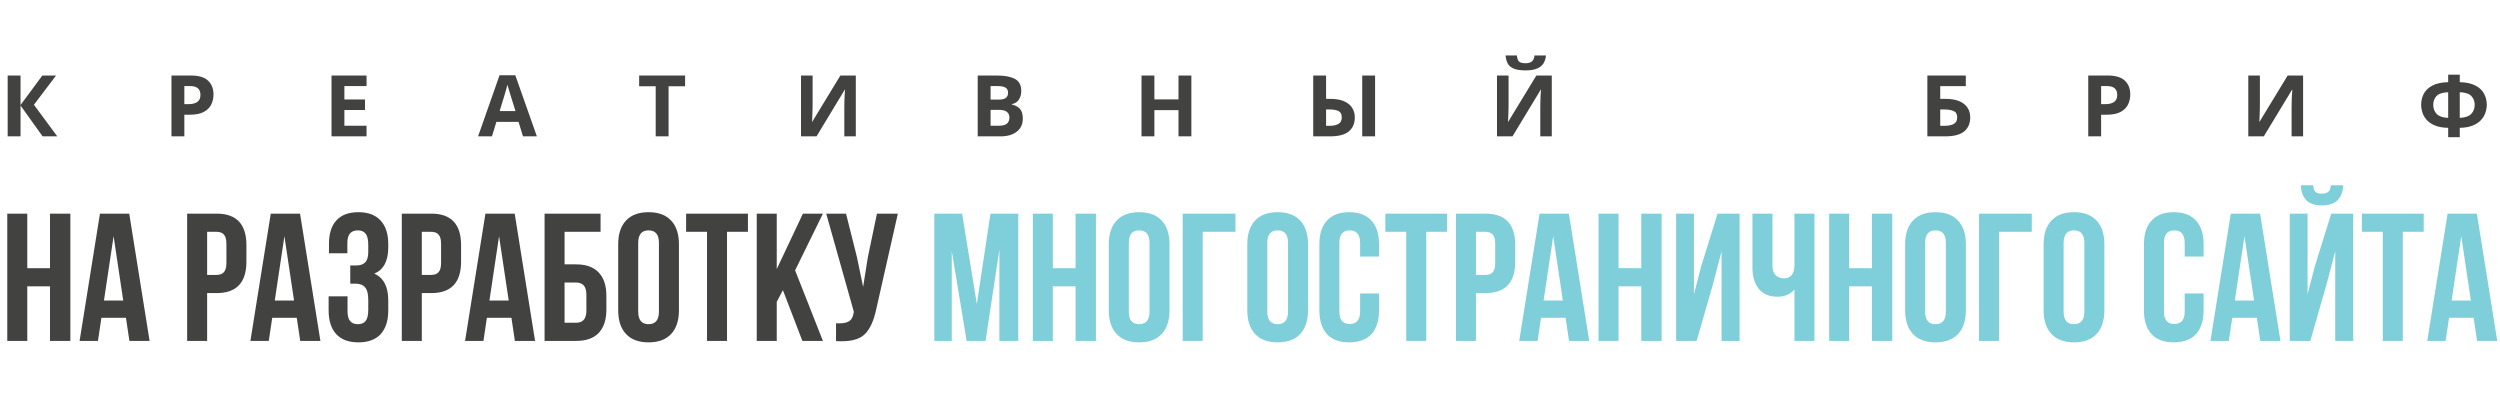
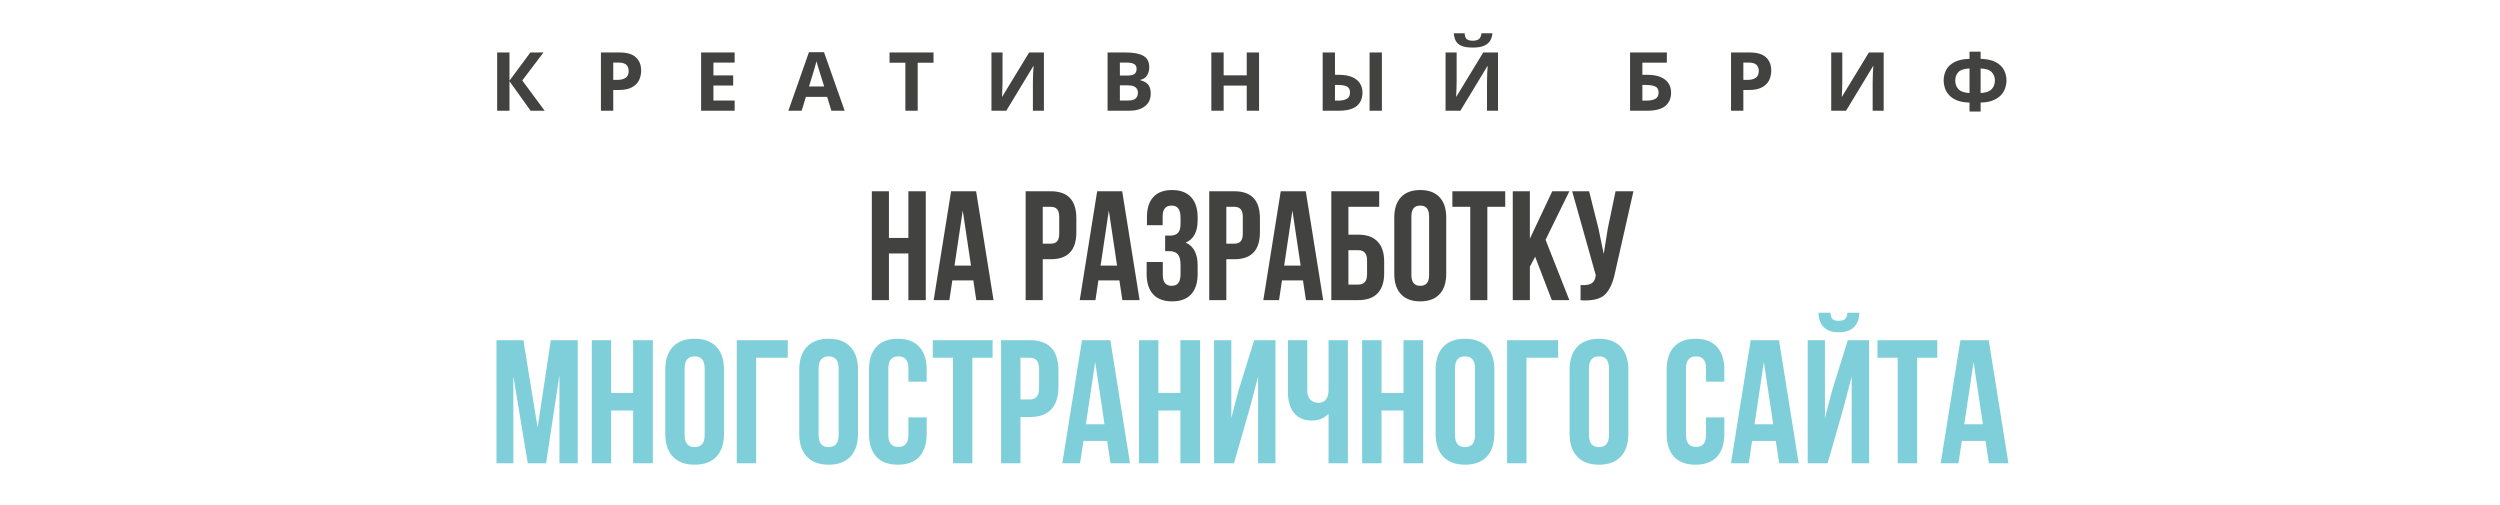
- <svg xmlns="http://www.w3.org/2000/svg" width="880" height="140" viewBox="0 0 880 140" fill="none">
-   <path d="M20.16 48H15L7.23 37.14V48H2.7V26.58H7.23V36.96L14.91 26.58H19.74L11.94 36.87L20.16 48ZM67.196 26.58C69.956 26.58 71.966 27.18 73.226 28.38C74.506 29.56 75.146 31.19 75.146 33.27C75.146 34.53 74.886 35.7 74.366 36.78C73.846 37.86 72.976 38.73 71.756 39.39C70.556 40.05 68.916 40.38 66.836 40.38H64.886V48H60.356V26.58H67.196ZM66.956 30.3H64.886V36.66H66.386C67.666 36.66 68.676 36.41 69.416 35.91C70.176 35.39 70.556 34.56 70.556 33.42C70.556 31.34 69.356 30.3 66.956 30.3ZM129.024 48H116.694V26.58H129.024V30.3H121.224V35.01H128.484V38.73H121.224V44.25H129.024V48ZM184.091 48L182.531 42.9H174.731L173.171 48H168.281L175.841 26.49H181.391L188.981 48H184.091ZM181.451 39.09L179.891 34.11C179.791 33.77 179.661 33.34 179.501 32.82C179.341 32.3 179.181 31.77 179.021 31.23C178.861 30.69 178.731 30.22 178.631 29.82C178.531 30.22 178.391 30.72 178.211 31.32C178.051 31.9 177.891 32.46 177.731 33C177.591 33.52 177.481 33.89 177.401 34.11L175.871 39.09H181.451ZM235.335 48H230.805V30.36H224.985V26.58H241.155V30.36H235.335V48ZM281.958 26.58H286.038V36.93C286.038 37.43 286.028 37.99 286.008 38.61C285.988 39.23 285.968 39.84 285.948 40.44C285.928 41.02 285.908 41.53 285.888 41.97C285.868 42.39 285.848 42.68 285.828 42.84H285.918L295.818 26.58H301.248V48H297.198V37.71C297.198 37.17 297.208 36.58 297.228 35.94C297.248 35.28 297.268 34.65 297.288 34.05C297.328 33.45 297.358 32.93 297.378 32.49C297.418 32.03 297.448 31.73 297.468 31.59H297.348L287.418 48H281.958V26.58ZM344.155 26.58H350.815C353.655 26.58 355.805 26.98 357.265 27.78C358.745 28.58 359.485 29.99 359.485 32.01C359.485 33.23 359.195 34.26 358.615 35.1C358.055 35.94 357.245 36.45 356.185 36.63V36.78C356.885 36.94 357.525 37.2 358.105 37.56C358.705 37.9 359.175 38.41 359.515 39.09C359.855 39.77 360.025 40.67 360.025 41.79C360.025 43.73 359.315 45.25 357.895 46.35C356.495 47.45 354.585 48 352.165 48H344.155V26.58ZM348.685 35.07H351.325C352.645 35.07 353.555 34.87 354.055 34.47C354.575 34.05 354.835 33.43 354.835 32.61C354.835 31.79 354.535 31.2 353.935 30.84C353.335 30.48 352.385 30.3 351.085 30.3H348.685V35.07ZM348.685 38.67V44.25H351.655C353.015 44.25 353.965 43.99 354.505 43.47C355.045 42.93 355.315 42.22 355.315 41.34C355.315 40.54 355.035 39.9 354.475 39.42C353.935 38.92 352.945 38.67 351.505 38.67H348.685ZM419.361 48H414.831V38.76H406.341V48H401.811V26.58H406.341V34.98H414.831V26.58H419.361V48ZM462.251 48V26.58H466.781V34.8H468.251C470.231 34.8 471.851 35.08 473.111 35.64C474.391 36.2 475.341 36.97 475.961 37.95C476.581 38.93 476.891 40.05 476.891 41.31C476.891 43.43 476.191 45.08 474.791 46.26C473.391 47.42 471.161 48 468.101 48H462.251ZM479.501 48V26.58H484.031V48H479.501ZM466.781 44.28H467.981C469.321 44.28 470.371 44.06 471.131 43.62C471.911 43.18 472.301 42.41 472.301 41.31C472.301 40.17 471.901 39.42 471.101 39.06C470.321 38.7 469.211 38.52 467.771 38.52H466.781V44.28ZM526.938 26.58H531.018V36.93C531.018 37.43 531.008 37.99 530.988 38.61C530.968 39.23 530.948 39.84 530.928 40.44C530.908 41.02 530.888 41.53 530.868 41.97C530.848 42.39 530.828 42.68 530.808 42.84H530.898L540.798 26.58H546.228V48H542.178V37.71C542.178 37.17 542.188 36.58 542.208 35.94C542.228 35.28 542.248 34.65 542.268 34.05C542.308 33.45 542.338 32.93 542.358 32.49C542.398 32.03 542.428 31.73 542.448 31.59H542.328L532.398 48H526.938V26.58ZM544.188 19.53C544.088 20.57 543.798 21.49 543.318 22.29C542.838 23.07 542.088 23.68 541.068 24.12C540.048 24.56 538.678 24.78 536.958 24.78C535.198 24.78 533.818 24.57 532.818 24.15C531.838 23.73 531.138 23.13 530.718 22.35C530.298 21.55 530.048 20.61 529.968 19.53H533.958C534.038 20.63 534.308 21.36 534.768 21.72C535.248 22.08 536.008 22.26 537.048 22.26C537.908 22.26 538.608 22.07 539.148 21.69C539.708 21.29 540.038 20.57 540.138 19.53H544.188ZM678.432 48V26.58H691.962V30.33H682.962V34.8H684.762C686.782 34.8 688.432 35.08 689.712 35.64C691.012 36.2 691.972 36.97 692.592 37.95C693.212 38.93 693.522 40.05 693.522 41.31C693.522 43.43 692.812 45.08 691.392 46.26C689.992 47.42 687.752 48 684.672 48H678.432ZM682.962 44.28H684.492C685.872 44.28 686.952 44.06 687.732 43.62C688.532 43.18 688.932 42.41 688.932 41.31C688.932 40.17 688.502 39.42 687.642 39.06C686.782 38.7 685.612 38.52 684.132 38.52H682.962V44.28ZM741.903 26.58C744.663 26.58 746.673 27.18 747.933 28.38C749.213 29.56 749.853 31.19 749.853 33.27C749.853 34.53 749.593 35.7 749.073 36.78C748.553 37.86 747.683 38.73 746.463 39.39C745.263 40.05 743.623 40.38 741.543 40.38H739.593V48H735.063V26.58H741.903ZM741.663 30.3H739.593V36.66H741.093C742.373 36.66 743.383 36.41 744.123 35.91C744.883 35.39 745.263 34.56 745.263 33.42C745.263 31.34 744.063 30.3 741.663 30.3ZM791.401 26.58H795.481V36.93C795.481 37.43 795.471 37.99 795.451 38.61C795.431 39.23 795.411 39.84 795.391 40.44C795.371 41.02 795.351 41.53 795.331 41.97C795.311 42.39 795.291 42.68 795.271 42.84H795.361L805.261 26.58H810.691V48H806.641V37.71C806.641 37.17 806.651 36.58 806.671 35.94C806.691 35.28 806.711 34.65 806.731 34.05C806.771 33.45 806.801 32.93 806.821 32.49C806.861 32.03 806.891 31.73 806.911 31.59H806.791L796.861 48H791.401V26.58ZM865.838 26.28V28.92C868.158 28.98 870.018 29.39 871.418 30.15C872.818 30.89 873.818 31.85 874.418 33.03C875.038 34.21 875.348 35.5 875.348 36.9C875.348 37.8 875.188 38.72 874.868 39.66C874.568 40.6 874.048 41.47 873.308 42.27C872.588 43.05 871.618 43.69 870.398 44.19C869.178 44.69 867.658 44.96 865.838 45V48.3H861.758V45C859.918 44.96 858.378 44.69 857.138 44.19C855.918 43.69 854.948 43.04 854.228 42.24C853.508 41.44 852.998 40.58 852.698 39.66C852.398 38.72 852.248 37.8 852.248 36.9C852.248 35.5 852.548 34.21 853.148 33.03C853.768 31.85 854.768 30.89 856.148 30.15C857.548 29.39 859.418 28.98 861.758 28.92V26.28H865.838ZM861.758 32.46C859.798 32.54 858.428 32.99 857.648 33.81C856.888 34.63 856.508 35.65 856.508 36.87C856.508 38.21 856.918 39.3 857.738 40.14C858.578 40.96 859.918 41.41 861.758 41.49V32.46ZM865.838 32.46V41.49C867.678 41.41 869.008 40.96 869.828 40.14C870.668 39.3 871.088 38.21 871.088 36.87C871.088 35.65 870.698 34.63 869.918 33.81C869.158 32.99 867.798 32.54 865.838 32.46ZM9.6 100.8V120H2.56V75.2H9.6V94.4H17.6V75.2H24.768V120H17.6V100.8H9.6ZM45.489 75.2L52.657 120H45.553L44.337 111.872H35.697L34.48 120H28.017L35.184 75.2H45.489ZM39.984 83.136L36.593 105.792H43.377L39.984 83.136ZM76.24 75.2C83.238 75.2 86.737 78.891 86.737 86.272V92.096C86.737 99.477 83.238 103.168 76.24 103.168H72.912V120H65.873V75.2H76.24ZM76.24 81.6H72.912V96.768H76.24C77.392 96.768 78.246 96.448 78.8 95.808C79.398 95.168 79.697 94.08 79.697 92.544V85.824C79.697 84.288 79.398 83.2 78.8 82.56C78.246 81.92 77.392 81.6 76.24 81.6ZM105.614 75.2L112.782 120H105.678L104.462 111.872H95.822L94.606 120H88.141L95.309 75.2H105.614ZM100.11 83.136L96.718 105.792H103.502L100.11 83.136ZM129.628 88.704V86.208C129.628 84.288 129.308 82.965 128.668 82.24C128.071 81.472 127.175 81.088 125.98 81.088C123.505 81.088 122.268 82.56 122.268 85.504V89.152H115.804V85.824C115.804 82.197 116.679 79.445 118.428 77.568C120.177 75.648 122.759 74.688 126.172 74.688C129.585 74.688 132.188 75.669 133.98 77.632C135.772 79.552 136.668 82.325 136.668 85.952V87.104C136.668 91.883 135.025 94.955 131.74 96.32C135.025 97.771 136.668 100.907 136.668 105.728V109.248C136.668 112.875 135.772 115.669 133.98 117.632C132.188 119.552 129.585 120.512 126.172 120.512C122.759 120.512 120.156 119.552 118.364 117.632C116.572 115.669 115.676 112.875 115.676 109.248V104.32H122.332V109.696C122.332 112.64 123.548 114.112 125.98 114.112C127.175 114.112 128.071 113.749 128.668 113.024C129.308 112.256 129.628 110.933 129.628 109.056V105.536C129.628 103.488 129.265 102.037 128.54 101.184C127.815 100.288 126.641 99.84 125.02 99.84H123.292V93.44H125.404C126.812 93.44 127.857 93.077 128.54 92.352C129.265 91.627 129.628 90.411 129.628 88.704ZM151.803 75.2C158.8 75.2 162.299 78.891 162.299 86.272V92.096C162.299 99.477 158.8 103.168 151.803 103.168H148.475V120H141.435V75.2H151.803ZM151.803 81.6H148.475V96.768H151.803C152.955 96.768 153.808 96.448 154.363 95.808C154.96 95.168 155.259 94.08 155.259 92.544V85.824C155.259 84.288 154.96 83.2 154.363 82.56C153.808 81.92 152.955 81.6 151.803 81.6ZM181.176 75.2L188.344 120H181.24L180.024 111.872H171.384L170.168 120H163.704L170.872 75.2H181.176ZM175.672 83.136L172.28 105.792H179.064L175.672 83.136ZM202.823 120H191.687V75.2H211.399V81.6H198.727V93.056H202.823C206.321 93.056 208.967 94.016 210.759 95.936C212.551 97.813 213.447 100.544 213.447 104.128V108.928C213.447 112.512 212.551 115.264 210.759 117.184C208.967 119.061 206.321 120 202.823 120ZM198.727 113.6H202.823C205.212 113.6 206.407 112.192 206.407 109.376V103.68C206.407 100.864 205.212 99.456 202.823 99.456H198.727V113.6ZM224.649 85.504V109.696C224.649 112.64 225.865 114.112 228.297 114.112C230.729 114.112 231.945 112.64 231.945 109.696V85.504C231.945 82.56 230.729 81.088 228.297 81.088C225.865 81.088 224.649 82.56 224.649 85.504ZM217.609 109.248V85.952C217.609 82.368 218.526 79.595 220.361 77.632C222.196 75.669 224.841 74.688 228.297 74.688C231.753 74.688 234.398 75.669 236.233 77.632C238.068 79.595 238.985 82.368 238.985 85.952V109.248C238.985 112.832 238.068 115.605 236.233 117.568C234.398 119.531 231.753 120.512 228.297 120.512C224.841 120.512 222.196 119.531 220.361 117.568C218.526 115.605 217.609 112.832 217.609 109.248ZM241.512 81.6V75.2H263.272V81.6H255.912V120H248.872V81.6H241.512ZM282.437 120L275.589 102.144L273.413 106.24V120H266.373V75.2H273.413V94.72L282.628 75.2H289.669L279.877 95.168L289.669 120H282.437ZM316.041 75.2L308.489 108.608C307.593 112.96 306.163 116.032 304.201 117.824C302.238 119.616 298.931 120.363 294.281 120.064V113.792C296.201 113.92 297.651 113.728 298.633 113.216C299.614 112.704 300.233 111.68 300.489 110.144L300.553 109.76L290.825 75.2H297.801L301.641 90.496L303.817 100.992L305.481 90.56L308.681 75.2H316.041Z" fill="#424241" />
-   <path d="M338.663 75.2L343.847 107.008L348.647 75.2H358.439V120H351.783V87.872L346.919 120H340.263L335.015 88.32V120H328.871V75.2H338.663ZM370.6 100.8V120H363.56V75.2H370.6V94.4H378.6V75.2H385.768V120H378.6V100.8H370.6ZM397.337 85.504V109.696C397.337 112.64 398.553 114.112 400.985 114.112C403.417 114.112 404.633 112.64 404.633 109.696V85.504C404.633 82.56 403.417 81.088 400.985 81.088C398.553 81.088 397.337 82.56 397.337 85.504ZM390.297 109.248V85.952C390.297 82.368 391.214 79.595 393.049 77.632C394.883 75.669 397.529 74.688 400.985 74.688C404.441 74.688 407.086 75.669 408.921 77.632C410.755 79.595 411.673 82.368 411.673 85.952V109.248C411.673 112.832 410.755 115.605 408.921 117.568C407.086 119.531 404.441 120.512 400.985 120.512C397.529 120.512 394.883 119.531 393.049 117.568C391.214 115.605 390.297 112.832 390.297 109.248ZM423.352 120H416.312V75.2H434.872V81.6H423.352V120ZM446.087 85.504V109.696C446.087 112.64 447.303 114.112 449.735 114.112C452.167 114.112 453.383 112.64 453.383 109.696V85.504C453.383 82.56 452.167 81.088 449.735 81.088C447.303 81.088 446.087 82.56 446.087 85.504ZM439.047 109.248V85.952C439.047 82.368 439.964 79.595 441.799 77.632C443.633 75.669 446.279 74.688 449.735 74.688C453.191 74.688 455.836 75.669 457.671 77.632C459.505 79.595 460.423 82.368 460.423 85.952V109.248C460.423 112.832 459.505 115.605 457.671 117.568C455.836 119.531 453.191 120.512 449.735 120.512C446.279 120.512 443.633 119.531 441.799 117.568C439.964 115.605 439.047 112.832 439.047 109.248ZM478.758 103.296H485.414V109.248C485.414 112.875 484.518 115.669 482.726 117.632C480.934 119.552 478.331 120.512 474.918 120.512C471.504 120.512 468.902 119.552 467.11 117.632C465.318 115.669 464.422 112.875 464.422 109.248V85.952C464.422 82.325 465.318 79.552 467.11 77.632C468.902 75.669 471.504 74.688 474.918 74.688C478.331 74.688 480.934 75.669 482.726 77.632C484.518 79.552 485.414 82.325 485.414 85.952V90.304H478.758V85.504C478.758 82.56 477.542 81.088 475.11 81.088C472.678 81.088 471.462 82.56 471.462 85.504V109.696C471.462 112.597 472.678 114.048 475.11 114.048C477.542 114.048 478.758 112.597 478.758 109.696V103.296ZM487.637 81.6V75.2H509.397V81.6H502.037V120H494.997V81.6H487.637ZM522.866 75.2C529.863 75.2 533.362 78.891 533.362 86.272V92.096C533.362 99.477 529.863 103.168 522.866 103.168H519.538V120H512.498V75.2H522.866ZM522.866 81.6H519.538V96.768H522.866C524.018 96.768 524.871 96.448 525.426 95.808C526.023 95.168 526.322 94.08 526.322 92.544V85.824C526.322 84.288 526.023 83.2 525.426 82.56C524.871 81.92 524.018 81.6 522.866 81.6ZM552.239 75.2L559.407 120H552.303L551.087 111.872H542.447L541.231 120H534.767L541.935 75.2H552.239ZM546.735 83.136L543.343 105.792H550.127L546.735 83.136ZM569.725 100.8V120H562.685V75.2H569.725V94.4H577.725V75.2H584.893V120H577.725V100.8H569.725ZM603.118 99.456L597.23 120H589.998V75.2H596.27V103.552L598.83 93.696L604.59 75.2H612.334V120H605.998V88.448L603.118 99.456ZM631.646 75.2H638.686V120H631.646V101.952C630.11 103.616 628.105 104.448 625.63 104.448C622.814 104.448 620.638 103.531 619.102 101.696C617.609 99.819 616.862 97.301 616.862 94.144V75.2H623.902V93.568C623.902 95.019 624.286 96.128 625.054 96.896C625.822 97.621 626.803 97.984 627.998 97.984C629.15 97.984 630.046 97.6 630.686 96.832C631.326 96.021 631.646 94.869 631.646 93.376V75.2ZM650.913 100.8V120H643.873V75.2H650.913V94.4H658.913V75.2H666.081V120H658.913V100.8H650.913ZM677.649 85.504V109.696C677.649 112.64 678.865 114.112 681.297 114.112C683.729 114.112 684.945 112.64 684.945 109.696V85.504C684.945 82.56 683.729 81.088 681.297 81.088C678.865 81.088 677.649 82.56 677.649 85.504ZM670.609 109.248V85.952C670.609 82.368 671.526 79.595 673.361 77.632C675.196 75.669 677.841 74.688 681.297 74.688C684.753 74.688 687.398 75.669 689.233 77.632C691.068 79.595 691.985 82.368 691.985 85.952V109.248C691.985 112.832 691.068 115.605 689.233 117.568C687.398 119.531 684.753 120.512 681.297 120.512C677.841 120.512 675.196 119.531 673.361 117.568C671.526 115.605 670.609 112.832 670.609 109.248ZM703.664 120H696.624V75.2H715.184V81.6H703.664V120ZM726.399 85.504V109.696C726.399 112.64 727.615 114.112 730.047 114.112C732.479 114.112 733.695 112.64 733.695 109.696V85.504C733.695 82.56 732.479 81.088 730.047 81.088C727.615 81.088 726.399 82.56 726.399 85.504ZM719.359 109.248V85.952C719.359 82.368 720.276 79.595 722.111 77.632C723.946 75.669 726.591 74.688 730.047 74.688C733.503 74.688 736.148 75.669 737.983 77.632C739.818 79.595 740.735 82.368 740.735 85.952V109.248C740.735 112.832 739.818 115.605 737.983 117.568C736.148 119.531 733.503 120.512 730.047 120.512C726.591 120.512 723.946 119.531 722.111 117.568C720.276 115.605 719.359 112.832 719.359 109.248ZM769.008 103.296H775.664V109.248C775.664 112.875 774.768 115.669 772.976 117.632C771.184 119.552 768.581 120.512 765.168 120.512C761.754 120.512 759.152 119.552 757.36 117.632C755.568 115.669 754.672 112.875 754.672 109.248V85.952C754.672 82.325 755.568 79.552 757.36 77.632C759.152 75.669 761.754 74.688 765.168 74.688C768.581 74.688 771.184 75.669 772.976 77.632C774.768 79.552 775.664 82.325 775.664 85.952V90.304H769.008V85.504C769.008 82.56 767.792 81.088 765.36 81.088C762.928 81.088 761.712 82.56 761.712 85.504V109.696C761.712 112.597 762.928 114.048 765.36 114.048C767.792 114.048 769.008 112.597 769.008 109.696V103.296ZM795.551 75.2L802.719 120H795.615L794.399 111.872H785.759L784.543 120H778.079L785.247 75.2H795.551ZM790.047 83.136L786.655 105.792H793.439L790.047 83.136ZM813.23 120H805.998V75.2H812.27V103.552L814.83 93.696L820.59 75.2H828.334V120H821.998V88.448L819.118 99.456L813.23 120ZM820.462 65.216C820.376 66.325 820.078 67.093 819.566 67.52C819.054 67.947 818.286 68.16 817.262 68.16C816.28 68.16 815.555 67.968 815.086 67.584C814.616 67.157 814.339 66.368 814.254 65.216H809.902C809.987 67.477 810.627 69.227 811.822 70.464C813.059 71.701 814.872 72.32 817.262 72.32C819.694 72.32 821.55 71.701 822.83 70.464C824.11 69.184 824.75 67.435 824.75 65.216H820.462ZM831.387 81.6V75.2H853.147V81.6H845.787V120H838.747V81.6H831.387ZM871.864 75.2L879.032 120H871.928L870.712 111.872H862.072L860.856 120H854.392L861.56 75.2H871.864ZM866.36 83.136L862.968 105.792H869.752L866.36 83.136Z" fill="#7ECFDA" />
+ <svg xmlns="http://www.w3.org/2000/svg" width="858" height="173" viewBox="0 0 858 173" fill="none">
+   <path d="M186.921 38H182.105L174.853 27.864V38H170.625V18.008H174.853V27.696L182.021 18.008H186.529L179.249 27.612L186.921 38ZM212.622 18.008C215.198 18.008 217.074 18.568 218.25 19.688C219.444 20.789 220.042 22.311 220.042 24.252C220.042 25.428 219.799 26.52 219.314 27.528C218.828 28.536 218.016 29.348 216.878 29.964C215.758 30.58 214.227 30.888 212.286 30.888H210.466V38H206.238V18.008H212.622ZM212.398 21.48H210.466V27.416H211.866C213.06 27.416 214.003 27.183 214.694 26.716C215.403 26.231 215.758 25.456 215.758 24.392C215.758 22.451 214.638 21.48 212.398 21.48ZM252.128 38H240.62V18.008H252.128V21.48H244.848V25.876H251.624V29.348H244.848V34.5H252.128V38ZM285.324 38L283.868 33.24H276.588L275.132 38H270.568L277.624 17.924H282.804L289.888 38H285.324ZM282.86 29.684L281.404 25.036C281.31 24.719 281.189 24.317 281.04 23.832C280.89 23.347 280.741 22.852 280.592 22.348C280.442 21.844 280.321 21.405 280.228 21.032C280.134 21.405 280.004 21.872 279.836 22.432C279.686 22.973 279.537 23.496 279.388 24C279.257 24.485 279.154 24.831 279.08 25.036L277.652 29.684H282.86ZM314.951 38H310.723V21.536H305.291V18.008H320.383V21.536H314.951V38ZM340.266 18.008H344.074V27.668C344.074 28.135 344.064 28.657 344.046 29.236C344.027 29.815 344.008 30.384 343.99 30.944C343.971 31.485 343.952 31.961 343.934 32.372C343.915 32.764 343.896 33.035 343.878 33.184H343.962L353.202 18.008H358.27V38H354.49V28.396C354.49 27.892 354.499 27.341 354.518 26.744C354.536 26.128 354.555 25.54 354.574 24.98C354.611 24.42 354.639 23.935 354.658 23.524C354.695 23.095 354.723 22.815 354.742 22.684H354.63L345.362 38H340.266V18.008ZM380.116 18.008H386.332C388.983 18.008 390.99 18.381 392.352 19.128C393.734 19.875 394.424 21.191 394.424 23.076C394.424 24.215 394.154 25.176 393.612 25.96C393.09 26.744 392.334 27.22 391.344 27.388V27.528C391.998 27.677 392.595 27.92 393.136 28.256C393.696 28.573 394.135 29.049 394.452 29.684C394.77 30.319 394.928 31.159 394.928 32.204C394.928 34.015 394.266 35.433 392.94 36.46C391.634 37.487 389.851 38 387.592 38H380.116V18.008ZM384.344 25.932H386.808C388.04 25.932 388.89 25.745 389.356 25.372C389.842 24.98 390.084 24.401 390.084 23.636C390.084 22.871 389.804 22.32 389.244 21.984C388.684 21.648 387.798 21.48 386.584 21.48H384.344V25.932ZM384.344 29.292V34.5H387.116C388.386 34.5 389.272 34.257 389.776 33.772C390.28 33.268 390.532 32.605 390.532 31.784C390.532 31.037 390.271 30.44 389.748 29.992C389.244 29.525 388.32 29.292 386.976 29.292H384.344ZM432.109 38H427.881V29.376H419.957V38H415.729V18.008H419.957V25.848H427.881V18.008H432.109V38ZM453.939 38V18.008H458.167V25.68H459.539C461.387 25.68 462.899 25.941 464.075 26.464C465.27 26.987 466.156 27.705 466.735 28.62C467.314 29.535 467.603 30.58 467.603 31.756C467.603 33.735 466.95 35.275 465.643 36.376C464.336 37.459 462.255 38 459.399 38H453.939ZM470.039 38V18.008H474.267V38H470.039ZM458.167 34.528H459.287C460.538 34.528 461.518 34.323 462.227 33.912C462.955 33.501 463.319 32.783 463.319 31.756C463.319 30.692 462.946 29.992 462.199 29.656C461.471 29.32 460.435 29.152 459.091 29.152H458.167V34.528ZM496.114 18.008H499.922V27.668C499.922 28.135 499.913 28.657 499.894 29.236C499.875 29.815 499.857 30.384 499.838 30.944C499.819 31.485 499.801 31.961 499.782 32.372C499.763 32.764 499.745 33.035 499.726 33.184H499.81L509.05 18.008H514.118V38H510.338V28.396C510.338 27.892 510.347 27.341 510.366 26.744C510.385 26.128 510.403 25.54 510.422 24.98C510.459 24.42 510.487 23.935 510.506 23.524C510.543 23.095 510.571 22.815 510.59 22.684H510.478L501.21 38H496.114V18.008ZM512.214 11.428C512.121 12.399 511.85 13.257 511.402 14.004C510.954 14.732 510.254 15.301 509.302 15.712C508.35 16.123 507.071 16.328 505.466 16.328C503.823 16.328 502.535 16.132 501.602 15.74C500.687 15.348 500.034 14.788 499.642 14.06C499.25 13.313 499.017 12.436 498.942 11.428H502.666C502.741 12.455 502.993 13.136 503.422 13.472C503.87 13.808 504.579 13.976 505.55 13.976C506.353 13.976 507.006 13.799 507.51 13.444C508.033 13.071 508.341 12.399 508.434 11.428H512.214ZM559.437 38V18.008H572.065V21.508H563.665V25.68H565.345C567.23 25.68 568.77 25.941 569.965 26.464C571.178 26.987 572.074 27.705 572.653 28.62C573.231 29.535 573.521 30.58 573.521 31.756C573.521 33.735 572.858 35.275 571.533 36.376C570.226 37.459 568.135 38 565.261 38H559.437ZM563.665 34.528H565.093C566.381 34.528 567.389 34.323 568.117 33.912C568.863 33.501 569.237 32.783 569.237 31.756C569.237 30.692 568.835 29.992 568.033 29.656C567.23 29.32 566.138 29.152 564.757 29.152H563.665V34.528ZM600.476 18.008C603.052 18.008 604.928 18.568 606.104 19.688C607.299 20.789 607.896 22.311 607.896 24.252C607.896 25.428 607.654 26.52 607.168 27.528C606.683 28.536 605.871 29.348 604.732 29.964C603.612 30.58 602.082 30.888 600.14 30.888H598.32V38H594.092V18.008H600.476ZM600.252 21.48H598.32V27.416H599.72C600.915 27.416 601.858 27.183 602.548 26.716C603.258 26.231 603.612 25.456 603.612 24.392C603.612 22.451 602.492 21.48 600.252 21.48ZM628.474 18.008H632.282V27.668C632.282 28.135 632.273 28.657 632.254 29.236C632.236 29.815 632.217 30.384 632.198 30.944C632.18 31.485 632.161 31.961 632.142 32.372C632.124 32.764 632.105 33.035 632.086 33.184H632.17L641.41 18.008H646.478V38H642.698V28.396C642.698 27.892 642.708 27.341 642.726 26.744C642.745 26.128 642.764 25.54 642.782 24.98C642.82 24.42 642.848 23.935 642.866 23.524C642.904 23.095 642.932 22.815 642.95 22.684H642.838L633.57 38H628.474V18.008ZM679.749 17.728V20.192C681.914 20.248 683.65 20.631 684.957 21.34C686.264 22.031 687.197 22.927 687.757 24.028C688.336 25.129 688.625 26.333 688.625 27.64C688.625 28.48 688.476 29.339 688.177 30.216C687.897 31.093 687.412 31.905 686.721 32.652C686.049 33.38 685.144 33.977 684.005 34.444C682.866 34.911 681.448 35.163 679.749 35.2V38.28H675.941V35.2C674.224 35.163 672.786 34.911 671.629 34.444C670.49 33.977 669.585 33.371 668.913 32.624C668.241 31.877 667.765 31.075 667.485 30.216C667.205 29.339 667.065 28.48 667.065 27.64C667.065 26.333 667.345 25.129 667.905 24.028C668.484 22.927 669.417 22.031 670.705 21.34C672.012 20.631 673.757 20.248 675.941 20.192V17.728H679.749ZM675.941 23.496C674.112 23.571 672.833 23.991 672.105 24.756C671.396 25.521 671.041 26.473 671.041 27.612C671.041 28.863 671.424 29.88 672.189 30.664C672.973 31.429 674.224 31.849 675.941 31.924V23.496ZM679.749 23.496V31.924C681.466 31.849 682.708 31.429 683.473 30.664C684.257 29.88 684.649 28.863 684.649 27.612C684.649 26.473 684.285 25.521 683.557 24.756C682.848 23.991 681.578 23.571 679.749 23.496ZM305.081 86.991V103H299.211V65.645H305.081V81.654H311.751V65.645H317.728V103H311.751V86.991H305.081ZM335.005 65.645L340.981 103H335.058L334.044 96.223H326.84L325.826 103H320.436L326.413 65.645H335.005ZM330.415 72.263L327.587 91.153H333.244L330.415 72.263ZM360.646 65.645C366.48 65.645 369.398 68.723 369.398 74.877V79.734C369.398 85.888 366.48 88.965 360.646 88.965H357.871V103H352.001V65.645H360.646ZM360.646 70.982H357.871V83.629H360.646C361.607 83.629 362.318 83.362 362.781 82.829C363.279 82.295 363.528 81.388 363.528 80.107V74.504C363.528 73.223 363.279 72.316 362.781 71.782C362.318 71.249 361.607 70.982 360.646 70.982ZM385.137 65.645L391.114 103H385.191L384.177 96.223H376.973L375.959 103H370.569L376.546 65.645H385.137ZM380.548 72.263L377.72 91.153H383.376L380.548 72.263ZM405.161 76.905V74.824C405.161 73.223 404.894 72.12 404.36 71.516C403.862 70.875 403.115 70.555 402.119 70.555C400.056 70.555 399.024 71.782 399.024 74.237V77.279H393.634V74.504C393.634 71.48 394.364 69.185 395.822 67.62C397.281 66.019 399.433 65.219 402.279 65.219C405.125 65.219 407.295 66.037 408.79 67.673C410.284 69.274 411.031 71.587 411.031 74.611V75.571C411.031 79.556 409.661 82.117 406.922 83.255C409.661 84.465 411.031 87.08 411.031 91.1V94.035C411.031 97.059 410.284 99.389 408.79 101.026C407.295 102.626 405.125 103.427 402.279 103.427C399.433 103.427 397.263 102.626 395.769 101.026C394.275 99.389 393.528 97.059 393.528 94.035V89.926H399.077V94.409C399.077 96.863 400.091 98.091 402.119 98.091C403.115 98.091 403.862 97.788 404.36 97.183C404.894 96.543 405.161 95.44 405.161 93.875V90.94C405.161 89.232 404.858 88.023 404.254 87.311C403.649 86.564 402.671 86.191 401.319 86.191H399.878V80.854H401.639C402.813 80.854 403.684 80.552 404.254 79.947C404.858 79.342 405.161 78.328 405.161 76.905ZM423.65 65.645C429.485 65.645 432.402 68.723 432.402 74.877V79.734C432.402 85.888 429.485 88.965 423.65 88.965H420.876V103H415.006V65.645H423.65ZM423.65 70.982H420.876V83.629H423.65C424.611 83.629 425.323 83.362 425.785 82.829C426.283 82.295 426.532 81.388 426.532 80.107V74.504C426.532 73.223 426.283 72.316 425.785 71.782C425.323 71.249 424.611 70.982 423.65 70.982ZM448.142 65.645L454.119 103H448.195L447.181 96.223H439.977L438.963 103H433.574L439.55 65.645H448.142ZM443.553 72.263L440.724 91.153H446.381L443.553 72.263ZM466.191 103H456.906V65.645H473.342V70.982H462.776V80.534H466.191C469.108 80.534 471.314 81.334 472.808 82.935C474.302 84.501 475.049 86.778 475.049 89.766V93.768C475.049 96.757 474.302 99.051 472.808 100.652C471.314 102.217 469.108 103 466.191 103ZM462.776 97.664H466.191C468.183 97.664 469.179 96.49 469.179 94.142V89.392C469.179 87.044 468.183 85.87 466.191 85.87H462.776V97.664ZM484.39 74.237V94.409C484.39 96.863 485.404 98.091 487.432 98.091C489.46 98.091 490.473 96.863 490.473 94.409V74.237C490.473 71.782 489.46 70.555 487.432 70.555C485.404 70.555 484.39 71.782 484.39 74.237ZM478.52 94.035V74.611C478.52 71.622 479.285 69.31 480.815 67.673C482.344 66.037 484.55 65.219 487.432 65.219C490.313 65.219 492.519 66.037 494.049 67.673C495.579 69.31 496.343 71.622 496.343 74.611V94.035C496.343 97.023 495.579 99.336 494.049 100.972C492.519 102.609 490.313 103.427 487.432 103.427C484.55 103.427 482.344 102.609 480.815 100.972C479.285 99.336 478.52 97.023 478.52 94.035ZM498.45 70.982V65.645H516.594V70.982H510.457V103H504.587V70.982H498.45ZM532.574 103L526.864 88.112L525.049 91.527V103H519.179V65.645H525.049V81.921L532.734 65.645H538.604L530.439 82.295L538.604 103H532.574ZM560.593 65.645L554.296 93.501C553.549 97.13 552.357 99.692 550.721 101.186C549.084 102.68 546.327 103.302 542.449 103.053V97.824C544.05 97.93 545.26 97.77 546.078 97.344C546.896 96.916 547.412 96.063 547.625 94.782L547.679 94.462L539.568 65.645H545.384L548.586 78.399L550.4 87.151L551.788 78.453L554.456 65.645H560.593Z" fill="#424241" />
+   <path d="M179.623 116.745L184.513 146.746L189.04 116.745H198.276V159H191.998V128.697L187.41 159H181.132L176.182 129.12V159H170.388V116.745H179.623ZM209.746 140.891V159H203.106V116.745H209.746V134.855H217.291V116.745H224.052V159H217.291V140.891H209.746ZM234.963 126.464V149.281C234.963 152.058 236.11 153.447 238.404 153.447C240.698 153.447 241.844 152.058 241.844 149.281V126.464C241.844 123.687 240.698 122.299 238.404 122.299C236.11 122.299 234.963 123.687 234.963 126.464ZM228.323 148.859V126.887C228.323 123.506 229.188 120.89 230.919 119.039C232.649 117.188 235.144 116.263 238.404 116.263C241.663 116.263 244.158 117.188 245.889 119.039C247.619 120.89 248.484 123.506 248.484 126.887V148.859C248.484 152.239 247.619 154.855 245.889 156.706C244.158 158.557 241.663 159.483 238.404 159.483C235.144 159.483 232.649 158.557 230.919 156.706C229.188 154.855 228.323 152.239 228.323 148.859ZM259.5 159H252.86V116.745H270.365V122.782H259.5V159ZM280.943 126.464V149.281C280.943 152.058 282.09 153.447 284.384 153.447C286.678 153.447 287.825 152.058 287.825 149.281V126.464C287.825 123.687 286.678 122.299 284.384 122.299C282.09 122.299 280.943 123.687 280.943 126.464ZM274.303 148.859V126.887C274.303 123.506 275.168 120.89 276.899 119.039C278.629 117.188 281.124 116.263 284.384 116.263C287.643 116.263 290.138 117.188 291.869 119.039C293.599 120.89 294.465 123.506 294.465 126.887V148.859C294.465 152.239 293.599 154.855 291.869 156.706C290.138 158.557 287.643 159.483 284.384 159.483C281.124 159.483 278.629 158.557 276.899 156.706C275.168 154.855 274.303 152.239 274.303 148.859ZM311.758 143.245H318.036V148.859C318.036 152.28 317.191 154.915 315.5 156.767C313.81 158.577 311.355 159.483 308.136 159.483C304.917 159.483 302.462 158.577 300.772 156.767C299.081 154.915 298.236 152.28 298.236 148.859V126.887C298.236 123.466 299.081 120.85 300.772 119.039C302.462 117.188 304.917 116.263 308.136 116.263C311.355 116.263 313.81 117.188 315.5 119.039C317.191 120.85 318.036 123.466 318.036 126.887V130.991H311.758V126.464C311.758 123.687 310.611 122.299 308.317 122.299C306.023 122.299 304.876 123.687 304.876 126.464V149.281C304.876 152.018 306.023 153.386 308.317 153.386C310.611 153.386 311.758 152.018 311.758 149.281V143.245ZM320.133 122.782V116.745H340.656V122.782H333.715V159H327.075V122.782H320.133ZM353.36 116.745C359.959 116.745 363.259 120.226 363.259 127.188V132.681C363.259 139.643 359.959 143.124 353.36 143.124H350.221V159H343.581V116.745H353.36ZM353.36 122.782H350.221V137.088H353.36C354.446 137.088 355.251 136.786 355.774 136.183C356.338 135.579 356.619 134.553 356.619 133.104V126.766C356.619 125.317 356.338 124.291 355.774 123.687C355.251 123.084 354.446 122.782 353.36 122.782ZM381.064 116.745L387.824 159H381.124L379.977 151.334H371.828L370.681 159H364.584L371.345 116.745H381.064ZM375.872 124.231L372.673 145.599H379.072L375.872 124.231ZM397.557 140.891V159H390.917V116.745H397.557V134.855H405.102V116.745H411.863V159H405.102V140.891H397.557ZM429.052 139.623L423.498 159H416.677V116.745H422.593V143.487L425.008 134.191L430.44 116.745H437.744V159H431.768V129.241L429.052 139.623ZM455.959 116.745H462.599V159H455.959V141.977C454.511 143.547 452.619 144.332 450.285 144.332C447.629 144.332 445.577 143.466 444.128 141.736C442.72 139.965 442.015 137.591 442.015 134.613V116.745H448.655V134.07C448.655 135.438 449.018 136.484 449.742 137.209C450.466 137.893 451.392 138.235 452.519 138.235C453.605 138.235 454.45 137.873 455.054 137.148C455.658 136.384 455.959 135.297 455.959 133.889V116.745ZM474.131 140.891V159H467.491V116.745H474.131V134.855H481.677V116.745H488.437V159H481.677V140.891H474.131ZM499.349 126.464V149.281C499.349 152.058 500.496 153.447 502.789 153.447C505.083 153.447 506.23 152.058 506.23 149.281V126.464C506.23 123.687 505.083 122.299 502.789 122.299C500.496 122.299 499.349 123.687 499.349 126.464ZM492.709 148.859V126.887C492.709 123.506 493.574 120.89 495.304 119.039C497.035 117.188 499.53 116.263 502.789 116.263C506.049 116.263 508.544 117.188 510.274 119.039C512.005 120.89 512.87 123.506 512.87 126.887V148.859C512.87 152.239 512.005 154.855 510.274 156.706C508.544 158.557 506.049 159.483 502.789 159.483C499.53 159.483 497.035 158.557 495.304 156.706C493.574 154.855 492.709 152.239 492.709 148.859ZM523.886 159H517.246V116.745H534.751V122.782H523.886V159ZM545.329 126.464V149.281C545.329 152.058 546.476 153.447 548.77 153.447C551.063 153.447 552.21 152.058 552.21 149.281V126.464C552.21 123.687 551.063 122.299 548.77 122.299C546.476 122.299 545.329 123.687 545.329 126.464ZM538.689 148.859V126.887C538.689 123.506 539.554 120.89 541.284 119.039C543.015 117.188 545.51 116.263 548.77 116.263C552.029 116.263 554.524 117.188 556.255 119.039C557.985 120.89 558.85 123.506 558.85 126.887V148.859C558.85 152.239 557.985 154.855 556.255 156.706C554.524 158.557 552.029 159.483 548.77 159.483C545.51 159.483 543.015 158.557 541.284 156.706C539.554 154.855 538.689 152.239 538.689 148.859ZM585.516 143.245H591.794V148.859C591.794 152.28 590.949 154.915 589.259 156.767C587.569 158.577 585.114 159.483 581.895 159.483C578.675 159.483 576.22 158.577 574.53 156.767C572.84 154.915 571.995 152.28 571.995 148.859V126.887C571.995 123.466 572.84 120.85 574.53 119.039C576.22 117.188 578.675 116.263 581.895 116.263C585.114 116.263 587.569 117.188 589.259 119.039C590.949 120.85 591.794 123.466 591.794 126.887V130.991H585.516V126.464C585.516 123.687 584.369 122.299 582.076 122.299C579.782 122.299 578.635 123.687 578.635 126.464V149.281C578.635 152.018 579.782 153.386 582.076 153.386C584.369 153.386 585.516 152.018 585.516 149.281V143.245ZM610.552 116.745L617.312 159H610.612L609.465 151.334H601.316L600.169 159H594.072L600.833 116.745H610.552ZM605.36 124.231L602.161 145.599H608.56L605.36 124.231ZM627.226 159H620.405V116.745H626.32V143.487L628.735 134.191L634.168 116.745H641.472V159H635.496V129.241L632.779 139.623L627.226 159ZM634.047 107.329C633.966 108.375 633.685 109.099 633.202 109.502C632.719 109.904 631.994 110.105 631.029 110.105C630.103 110.105 629.419 109.924 628.976 109.562C628.534 109.16 628.272 108.415 628.192 107.329H624.087C624.167 109.462 624.771 111.112 625.898 112.279C627.065 113.446 628.775 114.029 631.029 114.029C633.322 114.029 635.073 113.446 636.28 112.279C637.488 111.071 638.091 109.421 638.091 107.329H634.047ZM644.352 122.782V116.745H664.875V122.782H657.933V159H651.293V122.782H644.352ZM682.528 116.745L689.289 159H682.589L681.442 151.334H673.293L672.146 159H666.049L672.81 116.745H682.528ZM677.337 124.231L674.138 145.599H680.536L677.337 124.231Z" fill="#7ECFDA" />
</svg>
